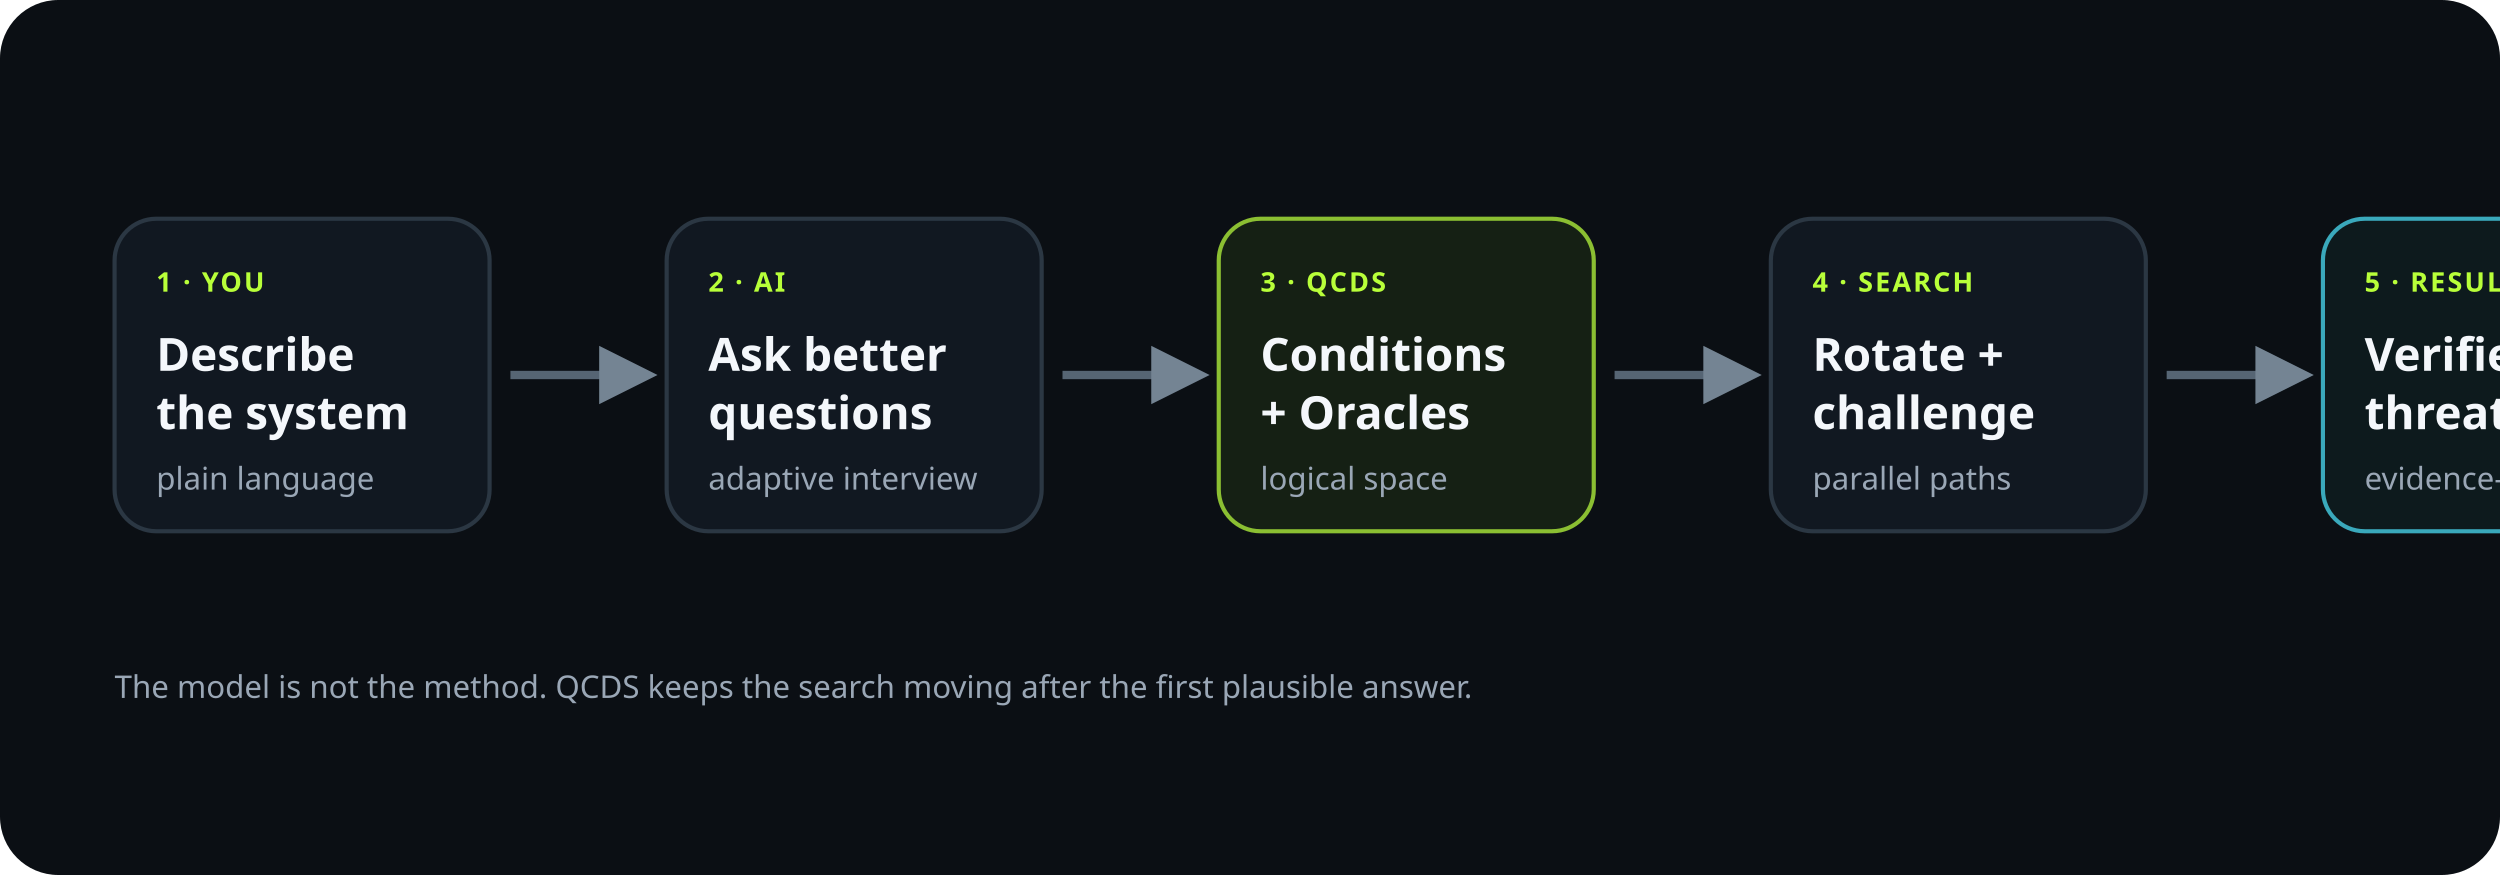
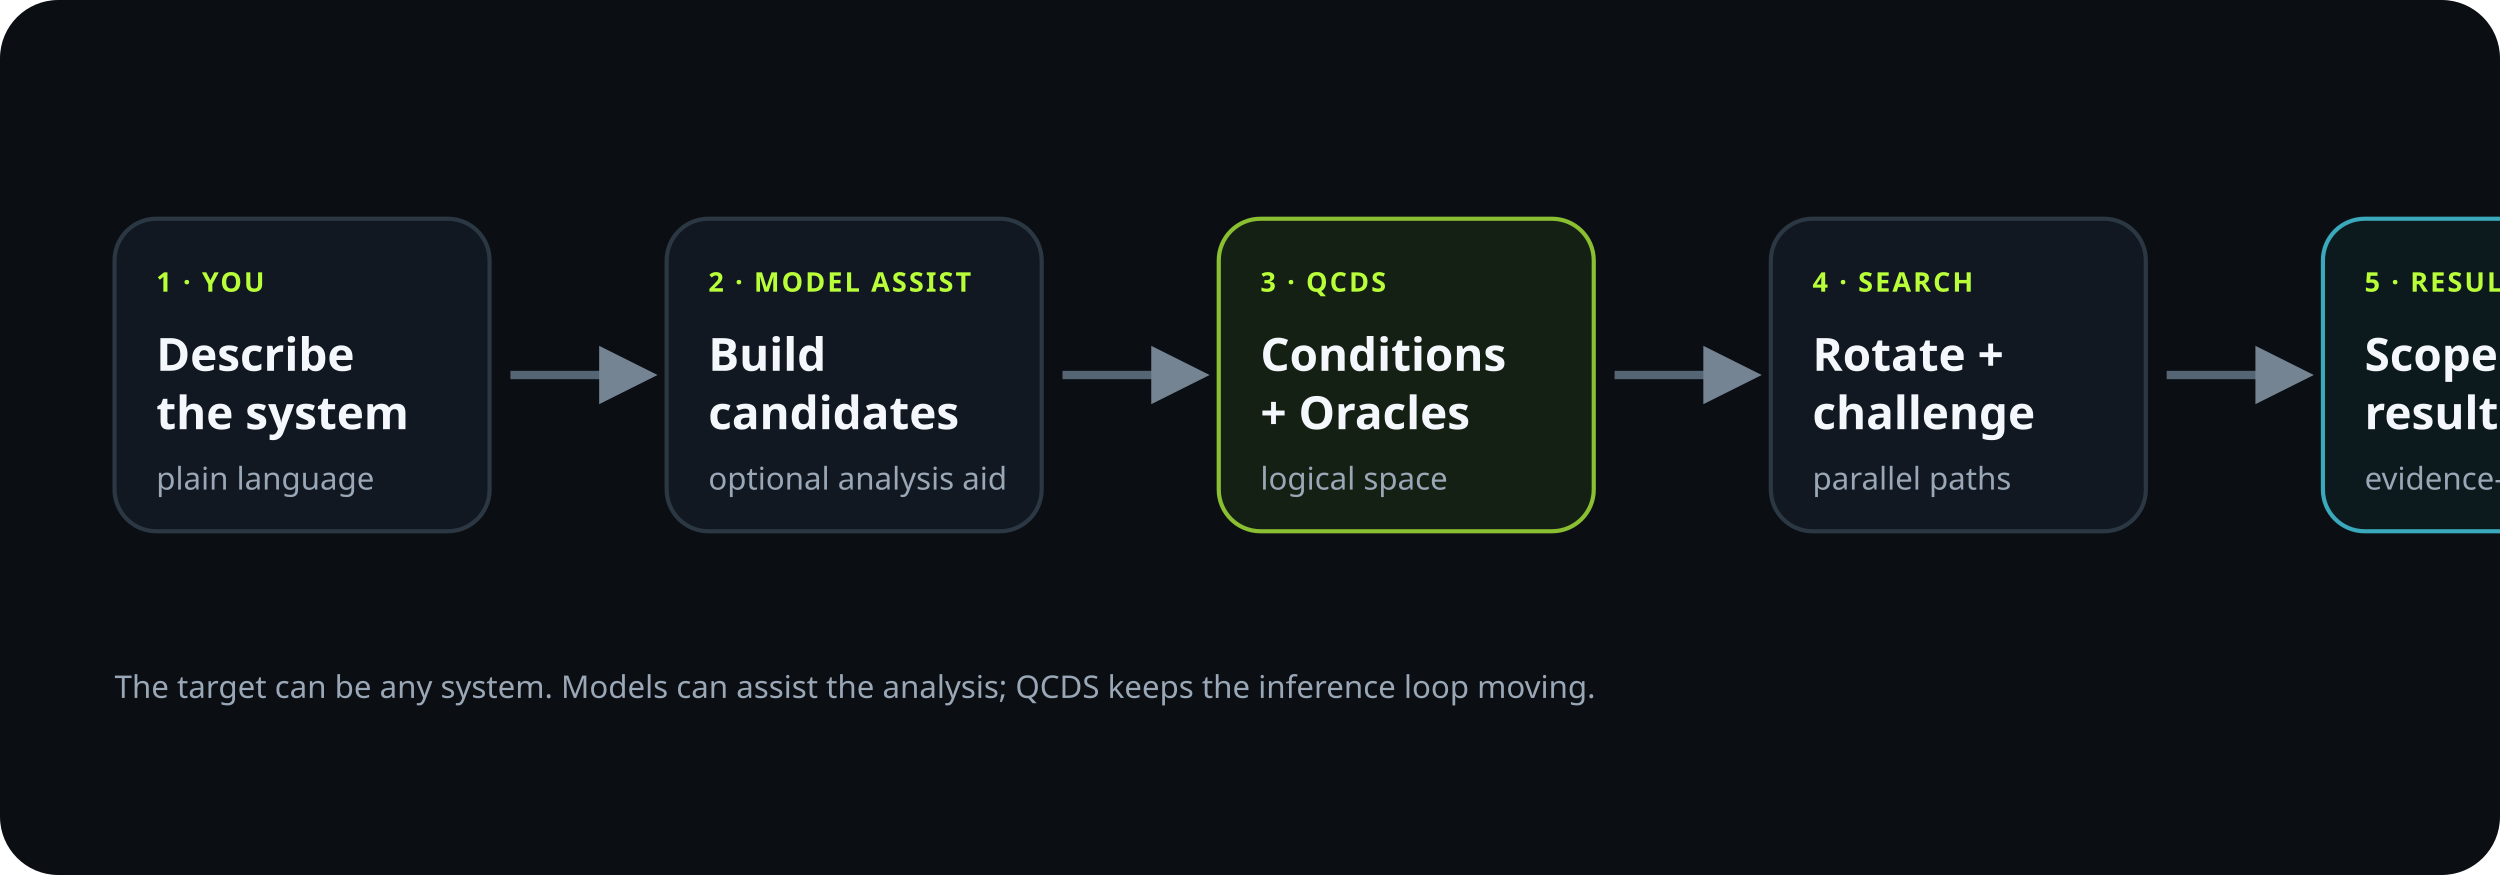
<svg xmlns="http://www.w3.org/2000/svg" viewBox="0 0 1200 420" role="img" aria-labelledby="t d">
  <defs>
    <style>
  .bg{fill:#0b0f14}.box{fill:#111821;stroke:#2b3743;stroke-width:2}.hot{fill:#152014;stroke:#8bbf32;stroke-width:2}
  .verify{fill:#0d1a1d;stroke:#3aa9bc;stroke-width:2}.txt{fill:#f4f7fb;font:700 22px system-ui,sans-serif}
  .sub{fill:#9aa7b6;font:500 15px system-ui,sans-serif}.k{fill:#b8ff39;font:800 13px system-ui,sans-serif;letter-spacing:1px}
  .arrow{stroke:#566574;stroke-width:4;fill:none;marker-end:url(#a)}
</style>
    <marker id="a" viewBox="0 0 10 10" refX="8" refY="5" markerWidth="7" markerHeight="7" orient="auto-start-reverse">
      <path d="M0 0l10 5-10 5z" fill="#748493" />
    </marker>
  </defs>
  <rect class="bg" width="1200" height="420" rx="28" />
  <g transform="translate(55,105)">
    <rect class="box" width="180" height="150" rx="20" />
    <text class="k" x="20" y="35">1 · YOU</text>
    <text class="txt" x="20" y="73">Describe</text>
    <text class="txt" x="20" y="101">the system</text>
    <text class="sub" x="20" y="130">plain language</text>
    <path class="arrow" d="M190 75h65" />
    <g transform="translate(265)">
      <rect class="box" width="180" height="150" rx="20" />
-       <text class="k" x="20" y="35">2 · AI</text>
-       <text class="txt" x="20" y="73">Ask better</text>
-       <text class="txt" x="20" y="101">questions</text>
-       <text class="sub" x="20" y="130">adaptive interview</text>
+       <text class="k" x="20" y="35">2 · MODEL ASSIST</text>
+       <text class="txt" x="20" y="73">Build</text>
+       <text class="txt" x="20" y="101">candidates</text>
+       <text class="sub" x="20" y="130">optional analysis aid</text>
    </g>
    <path class="arrow" d="M455 75h65" />
    <g transform="translate(530)">
      <rect class="hot" width="180" height="150" rx="20" />
      <text class="k" x="20" y="35">3 · QCDS</text>
      <text class="txt" x="20" y="73">Conditions</text>
      <text class="txt" x="20" y="101">+ Oracles</text>
      <text class="sub" x="20" y="130">logical space</text>
    </g>
    <path class="arrow" d="M720 75h65" />
    <g transform="translate(795)">
      <rect class="box" width="180" height="150" rx="20" />
      <text class="k" x="20" y="35">4 · SEARCH</text>
      <text class="txt" x="20" y="73">Rotate +</text>
      <text class="txt" x="20" y="101">challenge</text>
      <text class="sub" x="20" y="130">parallel paths</text>
    </g>
    <path class="arrow" d="M985 75h65" />
    <g transform="translate(1060)">
      <rect class="verify" width="180" height="150" rx="20" />
      <text class="k" x="20" y="35">5 · RESULT</text>
-       <text class="txt" x="20" y="73">Verified</text>
-       <text class="txt" x="20" y="101">threat model</text>
+       <text class="txt" x="20" y="73">Scoped</text>
+       <text class="txt" x="20" y="101">result</text>
      <text class="sub" x="20" y="130">evidence-bound</text>
    </g>
  </g>
-   <text class="sub" x="55" y="335">The model is not the method. QCDS keeps the search moving after the first plausible answer.</text>
+   <text class="sub" x="55" y="335">The target can be any system. Models can assist the analysis; QCDS keeps the inference loop moving.</text>
</svg>
